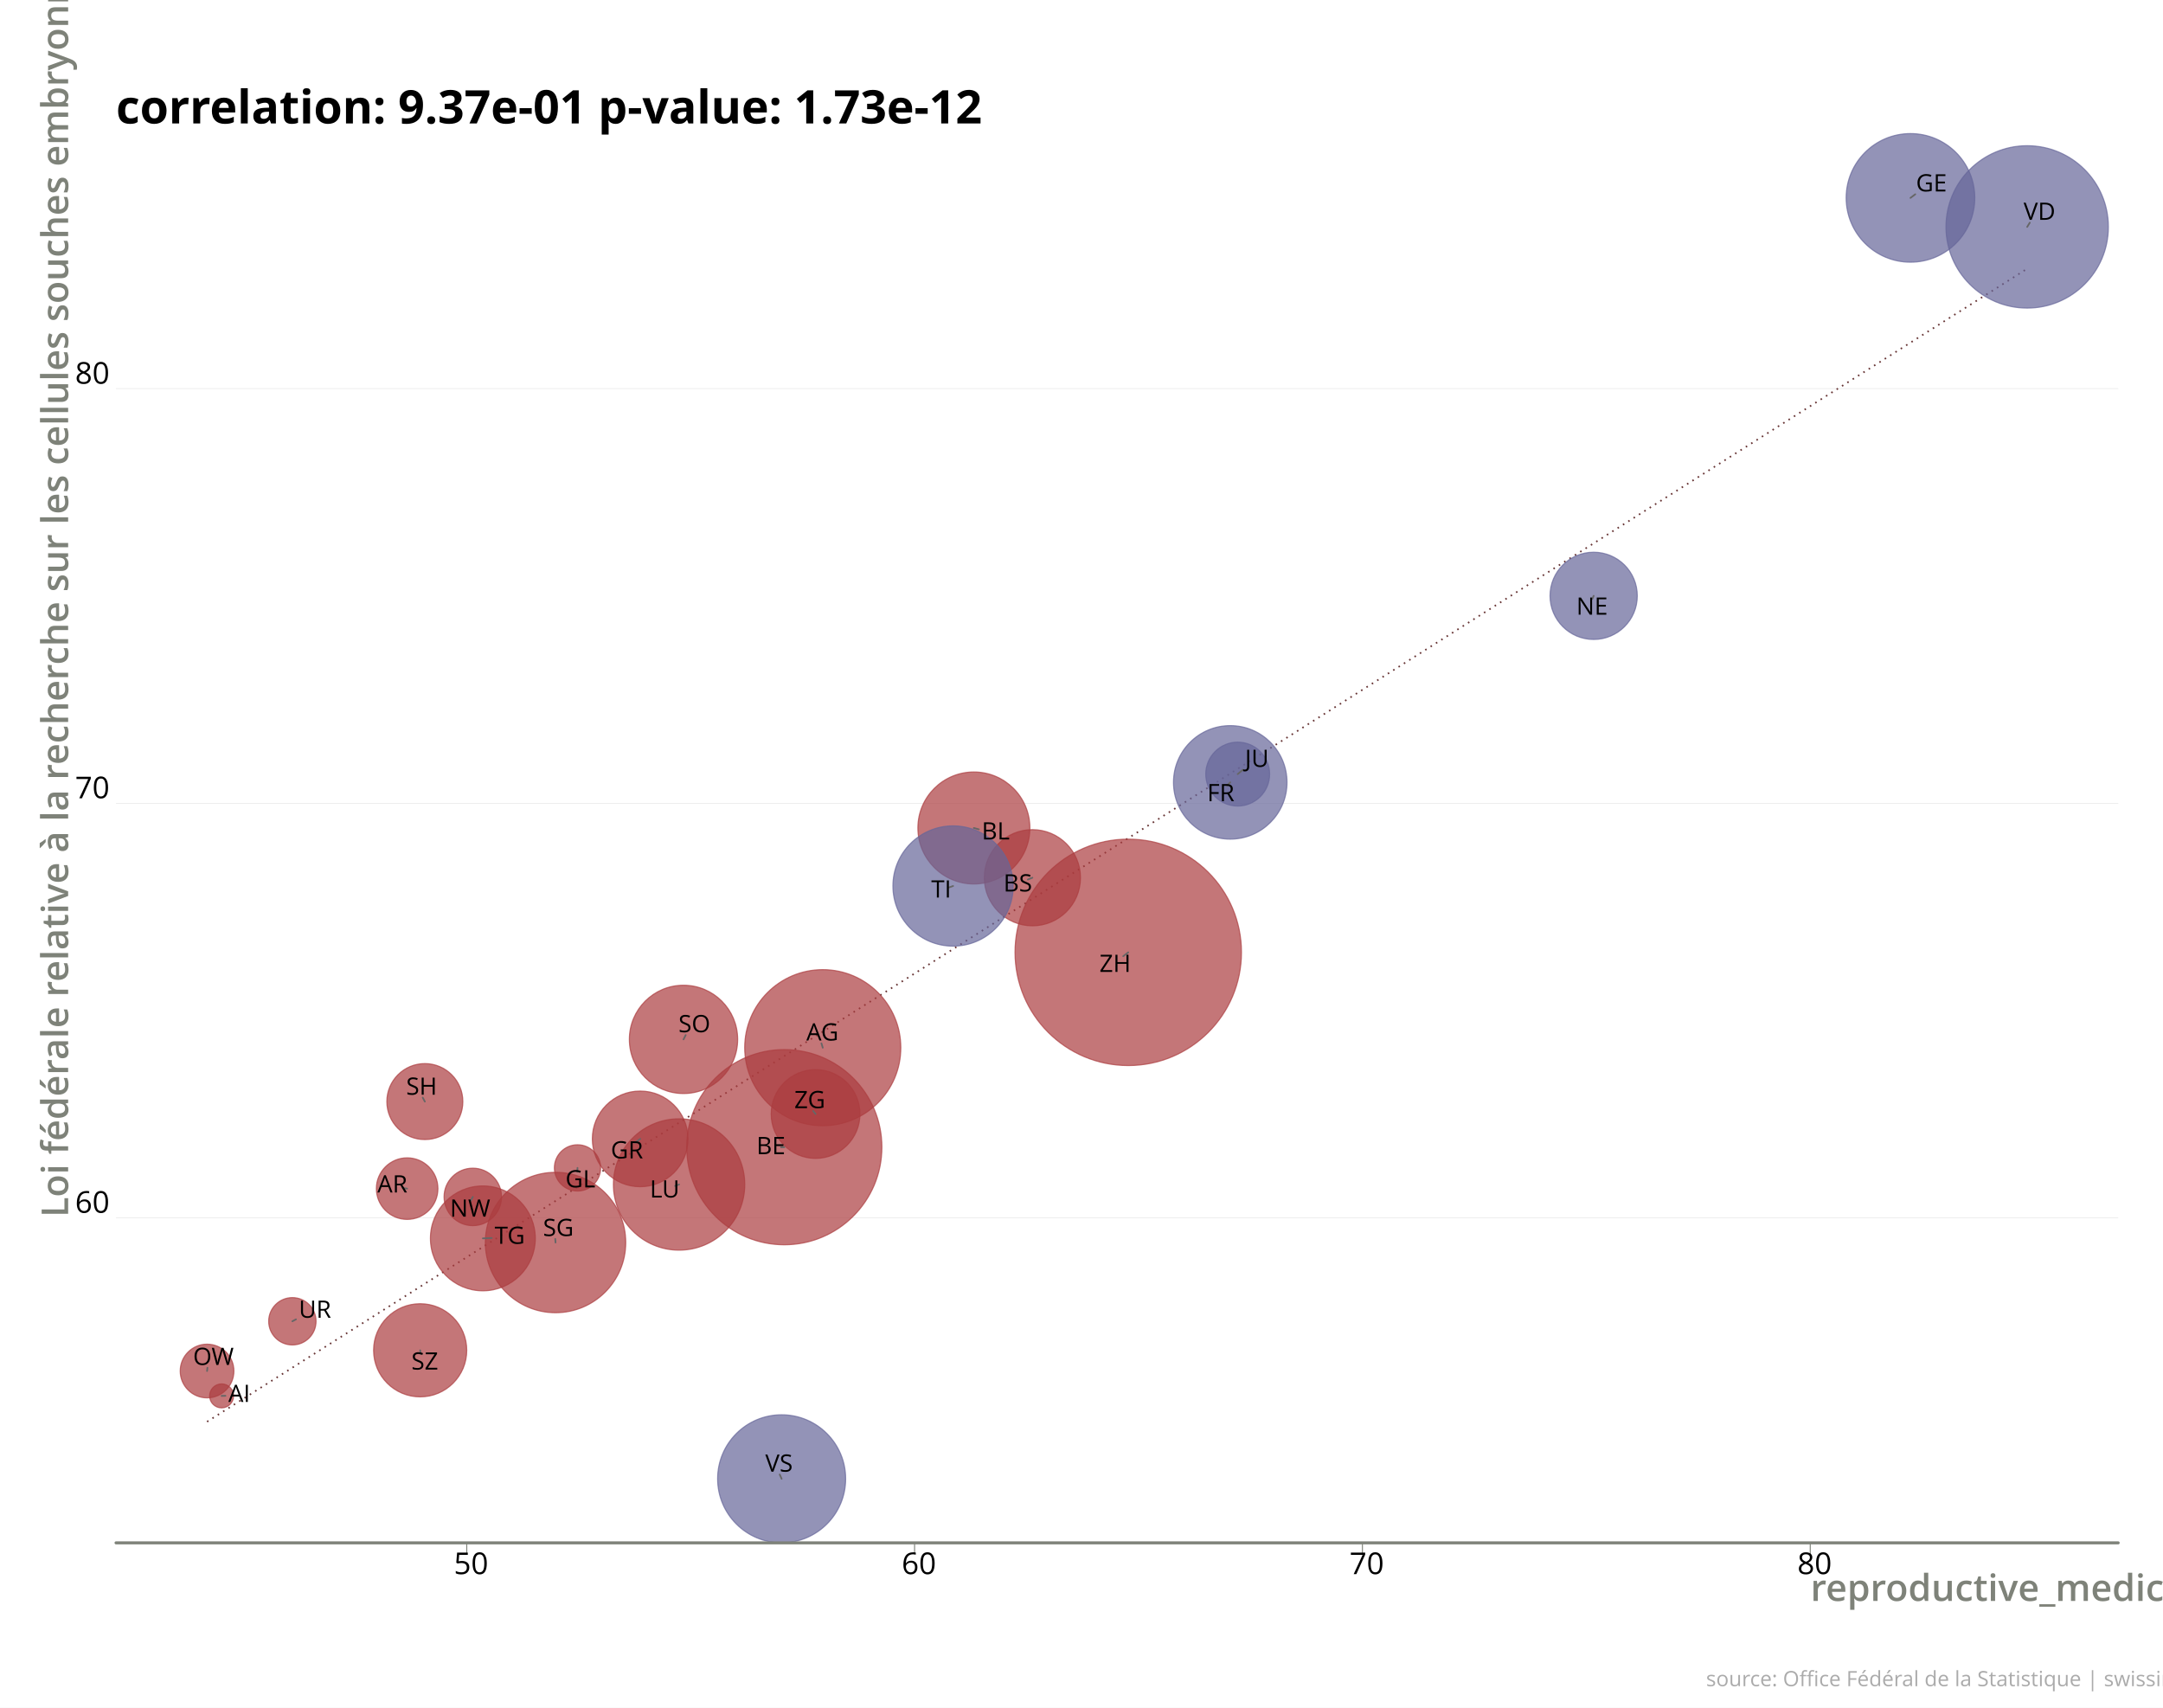
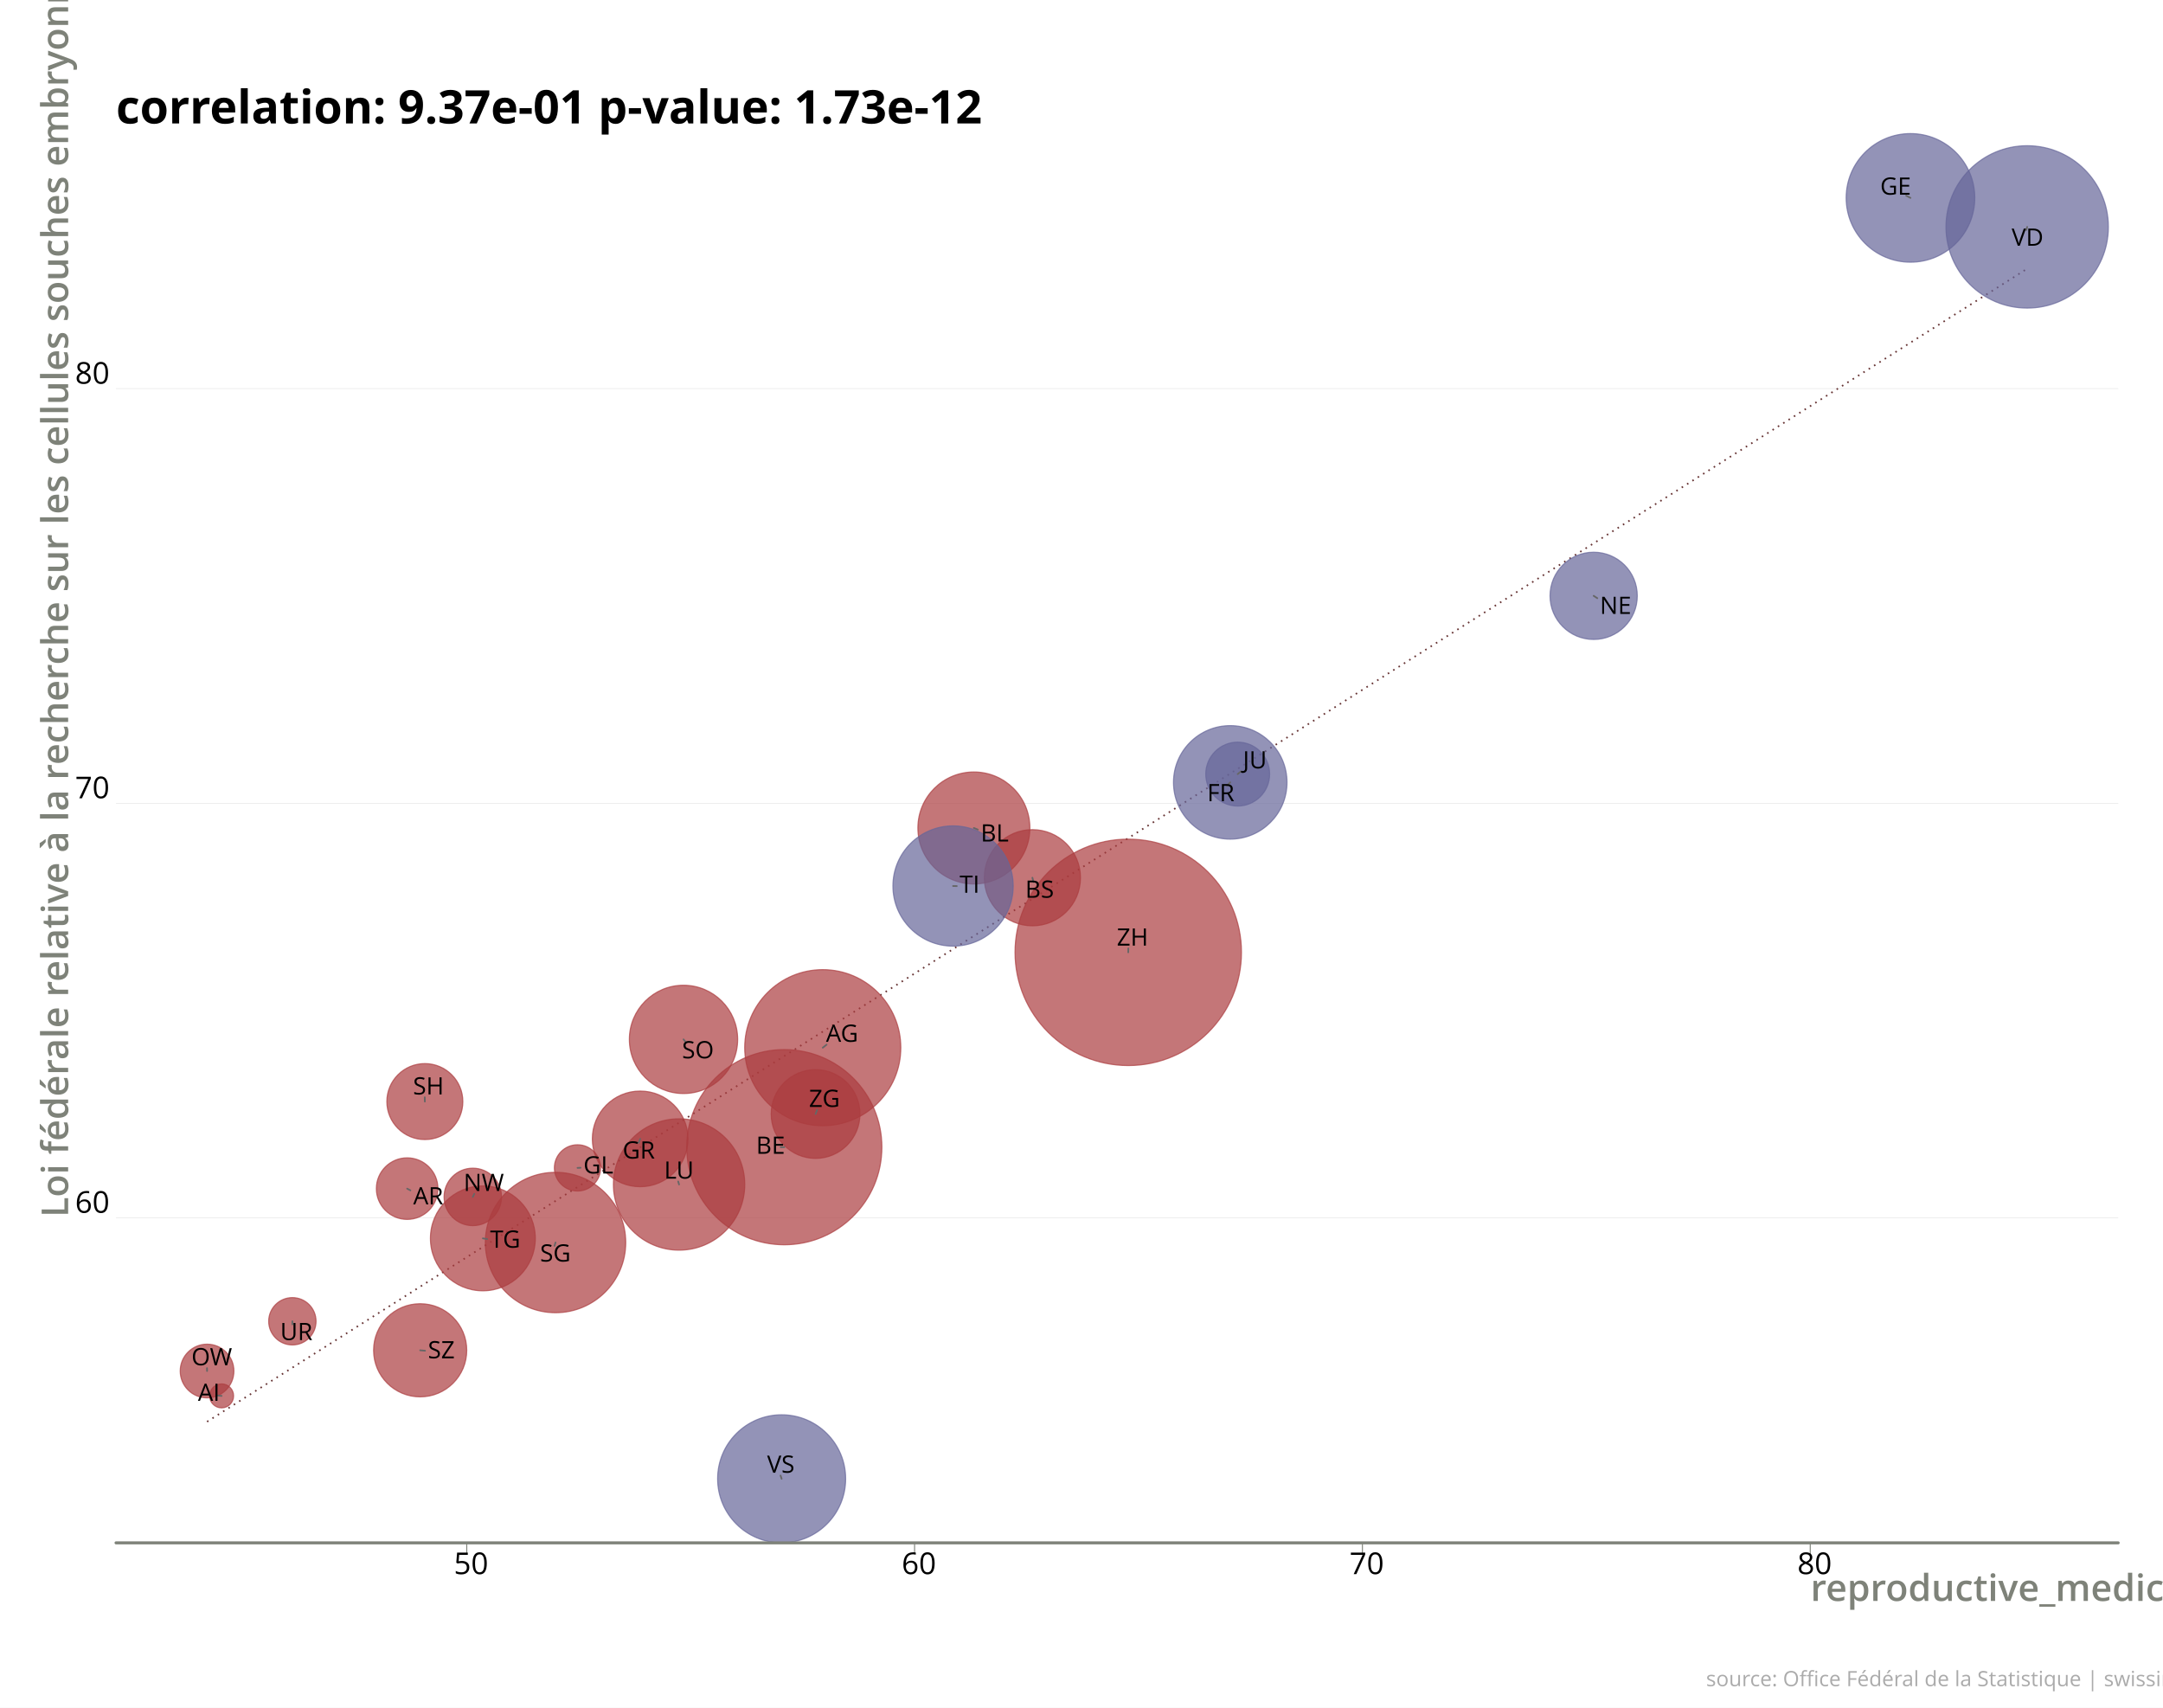
<svg xmlns="http://www.w3.org/2000/svg" viewBox="0 0 1368.00 1080.00">
  <defs>
    <style type="text/css">
    line, polyline, path, rect, circle {
      fill: none;
      stroke: #000000;
      stroke-linecap: round;
      stroke-linejoin: round;
      stroke-miterlimit: 10.00;
    }
  </style>
  </defs>
  <rect width="100%" height="100%" style="stroke: none; fill: #FFFFFF;" />
  <polyline points="73.40,770.06 1339.65,770.06 " style="stroke-width: 0.21; stroke: #D3D3D3;" />
  <polyline points="73.40,507.90 1339.65,507.90 " style="stroke-width: 0.21; stroke: #D3D3D3;" />
  <polyline points="73.40,245.74 1339.65,245.74 " style="stroke-width: 0.21; stroke: #D3D3D3;" />
  <polyline points="130.96,899.11 145.53,889.88 160.10,880.65 174.67,871.42 189.24,862.19 203.81,852.96 218.39,843.73 232.96,834.50 247.53,825.27 262.10,816.03 276.67,806.80 291.24,797.57 305.81,788.34 320.39,779.11 334.96,769.88 349.53,760.65 364.10,751.42 378.67,742.19 393.24,732.96 407.81,723.73 422.39,714.50 436.96,705.27 451.53,696.04 466.10,686.81 480.67,677.58 495.24,668.35 509.81,659.12 524.38,649.89 538.96,640.66 553.53,631.43 568.10,622.20 582.67,612.97 597.24,603.74 611.81,594.51 626.38,585.28 640.96,576.05 655.53,566.82 670.10,557.59 684.67,548.36 699.24,539.13 713.81,529.90 728.38,520.67 742.96,511.44 757.53,502.21 772.10,492.98 786.67,483.75 801.24,474.52 815.81,465.29 830.38,456.06 844.96,446.83 859.53,437.60 874.10,428.37 888.67,419.14 903.24,409.91 917.81,400.68 932.38,391.45 946.95,382.22 961.53,372.99 976.10,363.76 990.67,354.53 1005.24,345.30 1019.81,336.07 1034.38,326.84 1048.95,317.61 1063.53,308.38 1078.10,299.15 1092.67,289.92 1107.24,280.69 1121.81,271.46 1136.38,262.23 1150.95,253.00 1165.53,243.77 1180.10,234.54 1194.67,225.31 1209.24,216.08 1223.81,206.85 1238.38,197.62 1252.95,188.39 1267.53,179.16 1282.10,169.93 " style="stroke-width: 1.07; stroke: #663333; stroke-dasharray: 1,3; stroke-linecap: butt;" />
  <circle cx="520.36" cy="662.58" r="37.02pt" style="stroke-width: 0.71; stroke: #AB3D3F; stroke-opacity: 0.70; fill: #AB3D3F; fill-opacity: 0.70;" />
  <circle cx="140.16" cy="882.79" r="5.69pt" style="stroke-width: 0.71; stroke: #AB3D3F; stroke-opacity: 0.70; fill: #AB3D3F; fill-opacity: 0.70;" />
  <circle cx="257.50" cy="751.71" r="14.60pt" style="stroke-width: 0.71; stroke: #AB3D3F; stroke-opacity: 0.70; fill: #AB3D3F; fill-opacity: 0.70;" />
  <circle cx="496.03" cy="725.50" r="46.29pt" style="stroke-width: 0.71; stroke: #AB3D3F; stroke-opacity: 0.70; fill: #AB3D3F; fill-opacity: 0.70;" />
  <circle cx="615.94" cy="523.63" r="26.56pt" style="stroke-width: 0.71; stroke: #AB3D3F; stroke-opacity: 0.70; fill: #AB3D3F; fill-opacity: 0.70;" />
  <circle cx="652.94" cy="555.09" r="22.81pt" style="stroke-width: 0.71; stroke: #AB3D3F; stroke-opacity: 0.70; fill: #AB3D3F; fill-opacity: 0.70;" />
  <circle cx="778.08" cy="494.79" r="26.92pt" style="stroke-width: 0.71; stroke: #666699; stroke-opacity: 0.70; fill: #666699; fill-opacity: 0.70;" />
  <circle cx="1208.29" cy="125.15" r="30.50pt" style="stroke-width: 0.71; stroke: #666699; stroke-opacity: 0.70; fill: #666699; fill-opacity: 0.70;" />
  <circle cx="365.25" cy="738.60" r="10.97pt" style="stroke-width: 0.71; stroke: #AB3D3F; stroke-opacity: 0.70; fill: #AB3D3F; fill-opacity: 0.70;" />
  <circle cx="404.88" cy="720.25" r="22.69pt" style="stroke-width: 0.71; stroke: #AB3D3F; stroke-opacity: 0.70; fill: #AB3D3F; fill-opacity: 0.70;" />
  <circle cx="782.79" cy="489.55" r="15.15pt" style="stroke-width: 0.71; stroke: #666699; stroke-opacity: 0.70; fill: #666699; fill-opacity: 0.70;" />
  <circle cx="429.49" cy="749.09" r="31.15pt" style="stroke-width: 0.71; stroke: #AB3D3F; stroke-opacity: 0.70; fill: #AB3D3F; fill-opacity: 0.70;" />
  <circle cx="1007.92" cy="376.82" r="20.69pt" style="stroke-width: 0.71; stroke: #666699; stroke-opacity: 0.70; fill: #666699; fill-opacity: 0.70;" />
  <circle cx="299.03" cy="756.95" r="13.63pt" style="stroke-width: 0.71; stroke: #AB3D3F; stroke-opacity: 0.70; fill: #AB3D3F; fill-opacity: 0.70;" />
  <circle cx="130.96" cy="867.06" r="12.73pt" style="stroke-width: 0.71; stroke: #AB3D3F; stroke-opacity: 0.70; fill: #AB3D3F; fill-opacity: 0.70;" />
  <circle cx="351.35" cy="785.79" r="33.30pt" style="stroke-width: 0.71; stroke: #AB3D3F; stroke-opacity: 0.70; fill: #AB3D3F; fill-opacity: 0.70;" />
  <circle cx="268.70" cy="696.66" r="18.02pt" style="stroke-width: 0.71; stroke: #AB3D3F; stroke-opacity: 0.70; fill: #AB3D3F; fill-opacity: 0.70;" />
  <circle cx="432.29" cy="657.33" r="25.68pt" style="stroke-width: 0.71; stroke: #AB3D3F; stroke-opacity: 0.70; fill: #AB3D3F; fill-opacity: 0.70;" />
  <circle cx="265.74" cy="853.95" r="22.09pt" style="stroke-width: 0.71; stroke: #AB3D3F; stroke-opacity: 0.70; fill: #AB3D3F; fill-opacity: 0.70;" />
  <circle cx="305.39" cy="783.17" r="24.87pt" style="stroke-width: 0.71; stroke: #AB3D3F; stroke-opacity: 0.70; fill: #AB3D3F; fill-opacity: 0.70;" />
  <circle cx="602.77" cy="560.33" r="28.52pt" style="stroke-width: 0.71; stroke: #666699; stroke-opacity: 0.70; fill: #666699; fill-opacity: 0.70;" />
  <circle cx="184.91" cy="835.60" r="11.23pt" style="stroke-width: 0.71; stroke: #AB3D3F; stroke-opacity: 0.70; fill: #AB3D3F; fill-opacity: 0.70;" />
  <circle cx="1282.10" cy="143.50" r="38.51pt" style="stroke-width: 0.71; stroke: #666699; stroke-opacity: 0.70; fill: #666699; fill-opacity: 0.70;" />
  <circle cx="494.35" cy="935.22" r="30.36pt" style="stroke-width: 0.71; stroke: #666699; stroke-opacity: 0.70; fill: #666699; fill-opacity: 0.70;" />
  <circle cx="515.81" cy="704.52" r="21.05pt" style="stroke-width: 0.71; stroke: #AB3D3F; stroke-opacity: 0.70; fill: #AB3D3F; fill-opacity: 0.70;" />
  <circle cx="713.57" cy="602.28" r="53.70pt" style="stroke-width: 0.71; stroke: #AB3D3F; stroke-opacity: 0.70; fill: #AB3D3F; fill-opacity: 0.70;" />
-   <line x1="519.52" y1="659.84" x2="520.36" y2="662.58" style="stroke-width: 1.07; stroke: #666666;" />
-   <text x="509.97" y="658.04" style="font-size: 11.38pt; font-family: Open Sans;">AG</text>
-   <line x1="142.58" y1="882.73" x2="140.16" y2="882.79" style="stroke-width: 1.07; stroke: #666666;" />
-   <text x="144.38" y="886.60" style="font-size: 11.38pt; font-family: Open Sans;">AI</text>
-   <line x1="254.71" y1="751.32" x2="257.50" y2="751.71" style="stroke-width: 1.07; stroke: #666666;" />
-   <text x="238.67" y="754.13" style="font-size: 11.38pt; font-family: Open Sans;">AR</text>
-   <line x1="493.94" y1="725.56" x2="496.03" y2="725.50" style="stroke-width: 1.07; stroke: #666666;" />
-   <text x="478.43" y="729.88" style="font-size: 11.38pt; font-family: Open Sans;">BE</text>
-   <line x1="619.08" y1="524.50" x2="615.94" y2="523.63" style="stroke-width: 1.07; stroke: #666666;" />
-   <text x="620.88" y="530.90" style="font-size: 11.38pt; font-family: Open Sans;">BL</text>
-   <line x1="650.05" y1="556.25" x2="652.94" y2="555.09" style="stroke-width: 1.07; stroke: #666666;" />
-   <text x="634.63" y="563.78" style="font-size: 11.38pt; font-family: Open Sans;">BS</text>
-   <line x1="776.03" y1="496.77" x2="778.08" y2="494.79" style="stroke-width: 1.07; stroke: #666666;" />
-   <text x="763.50" y="506.70" style="font-size: 11.38pt; font-family: Open Sans;">FR</text>
-   <line x1="1211.33" y1="122.86" x2="1208.29" y2="125.15" style="stroke-width: 1.07; stroke: #666666;" />
-   <text x="1211.80" y="121.06" style="font-size: 11.38pt; font-family: Open Sans;">GE</text>
-   <line x1="365.09" y1="741.00" x2="365.25" y2="738.60" style="stroke-width: 1.07; stroke: #666666;" />
-   <text x="357.62" y="750.93" style="font-size: 11.38pt; font-family: Open Sans;">GL</text>
-   <line x1="401.68" y1="722.69" x2="404.88" y2="720.25" style="stroke-width: 1.07; stroke: #666666;" />
-   <text x="386.32" y="732.61" style="font-size: 11.38pt; font-family: Open Sans;">GR</text>
-   <line x1="786.06" y1="486.80" x2="782.79" y2="489.55" style="stroke-width: 1.07; stroke: #666666;" />
-   <text x="787.38" y="485.00" style="font-size: 11.38pt; font-family: Open Sans;">JU</text>
-   <line x1="426.98" y1="750.01" x2="429.49" y2="749.09" style="stroke-width: 1.07; stroke: #666666;" />
-   <text x="410.99" y="757.32" style="font-size: 11.38pt; font-family: Open Sans;">LU</text>
-   <line x1="1007.04" y1="378.80" x2="1007.92" y2="376.82" style="stroke-width: 1.07; stroke: #666666;" />
-   <text x="996.96" y="388.72" style="font-size: 11.38pt; font-family: Open Sans;">NE</text>
-   <line x1="297.55" y1="759.51" x2="299.03" y2="756.95" style="stroke-width: 1.07; stroke: #666666;" />
-   <text x="284.59" y="769.44" style="font-size: 11.38pt; font-family: Open Sans;">NW</text>
-   <line x1="131.18" y1="865.03" x2="130.96" y2="867.06" style="stroke-width: 1.07; stroke: #666666;" />
-   <text x="122.11" y="863.23" style="font-size: 11.38pt; font-family: Open Sans;">OW</text>
-   <line x1="351.17" y1="783.49" x2="351.35" y2="785.79" style="stroke-width: 1.07; stroke: #666666;" />
-   <text x="343.45" y="781.69" style="font-size: 11.38pt; font-family: Open Sans;">SG</text>
-   <line x1="267.34" y1="694.13" x2="268.70" y2="696.66" style="stroke-width: 1.07; stroke: #666666;" />
-   <text x="256.88" y="692.33" style="font-size: 11.38pt; font-family: Open Sans;">SH</text>
-   <line x1="433.68" y1="654.60" x2="432.29" y2="657.33" style="stroke-width: 1.07; stroke: #666666;" />
-   <text x="429.10" y="652.80" style="font-size: 11.38pt; font-family: Open Sans;">SO</text>
-   <line x1="265.96" y1="856.22" x2="265.74" y2="853.95" style="stroke-width: 1.07; stroke: #666666;" />
-   <text x="260.18" y="866.14" style="font-size: 11.38pt; font-family: Open Sans;">SZ</text>
-   <line x1="311.02" y1="782.94" x2="305.39" y2="783.17" style="stroke-width: 1.07; stroke: #666666;" />
-   <text x="312.82" y="786.63" style="font-size: 11.38pt; font-family: Open Sans;">TG</text>
-   <line x1="600.24" y1="561.23" x2="602.77" y2="560.33" style="stroke-width: 1.07; stroke: #666666;" />
-   <text x="588.97" y="567.62" style="font-size: 11.38pt; font-family: Open Sans;">TI</text>
-   <line x1="187.19" y1="834.38" x2="184.91" y2="835.60" style="stroke-width: 1.07; stroke: #666666;" />
-   <text x="188.99" y="833.37" style="font-size: 11.38pt; font-family: Open Sans;">UR</text>
-   <line x1="1283.75" y1="140.83" x2="1282.10" y2="143.50" style="stroke-width: 1.07; stroke: #666666;" />
-   <text x="1279.84" y="139.03" style="font-size: 11.38pt; font-family: Open Sans;">VD</text>
-   <line x1="493.14" y1="932.51" x2="494.35" y2="935.22" style="stroke-width: 1.07; stroke: #666666;" />
-   <text x="484.02" y="930.71" style="font-size: 11.38pt; font-family: Open Sans;">VS</text>
-   <line x1="514.32" y1="702.61" x2="515.81" y2="704.52" style="stroke-width: 1.07; stroke: #666666;" />
-   <text x="502.36" y="700.81" style="font-size: 11.38pt; font-family: Open Sans;">ZG</text>
-   <line x1="710.39" y1="604.72" x2="713.57" y2="602.28" style="stroke-width: 1.07; stroke: #666666;" />
-   <text x="695.34" y="614.65" style="font-size: 11.38pt; font-family: Open Sans;">ZH</text>
+   <line x1="522.77" y1="660.67" x2="520.36" y2="662.58" style="stroke-width: 1.07; stroke: #666666;" />
+   <text x="522.41" y="658.87" style="font-size: 11.38pt; font-family: Open Sans;">AG</text>
+   <line x1="137.37" y1="882.53" x2="140.16" y2="882.79" style="stroke-width: 1.07; stroke: #666666;" />
+   <text x="125.19" y="885.92" style="font-size: 11.38pt; font-family: Open Sans;">AI</text>
+   <line x1="259.55" y1="752.81" x2="257.50" y2="751.71" style="stroke-width: 1.07; stroke: #666666;" />
+   <text x="261.35" y="761.65" style="font-size: 11.38pt; font-family: Open Sans;">AR</text>
+   <line x1="493.71" y1="725.52" x2="496.03" y2="725.50" style="stroke-width: 1.07; stroke: #666666;" />
+   <text x="478.20" y="729.66" style="font-size: 11.38pt; font-family: Open Sans;">BE</text>
+   <line x1="618.44" y1="524.66" x2="615.94" y2="523.63" style="stroke-width: 1.07; stroke: #666666;" />
+   <text x="620.24" y="532.18" style="font-size: 11.38pt; font-family: Open Sans;">BL</text>
+   <line x1="653.66" y1="557.82" x2="652.94" y2="555.09" style="stroke-width: 1.07; stroke: #666666;" />
+   <text x="648.42" y="567.74" style="font-size: 11.38pt; font-family: Open Sans;">BS</text>
+   <line x1="776.02" y1="496.78" x2="778.08" y2="494.79" style="stroke-width: 1.07; stroke: #666666;" />
+   <text x="763.49" y="506.71" style="font-size: 11.38pt; font-family: Open Sans;">FR</text>
+   <line x1="1205.57" y1="123.74" x2="1208.29" y2="125.15" style="stroke-width: 1.07; stroke: #666666;" />
+   <text x="1189.15" y="123.12" style="font-size: 11.38pt; font-family: Open Sans;">GE</text>
+   <line x1="367.18" y1="738.51" x2="365.25" y2="738.60" style="stroke-width: 1.07; stroke: #666666;" />
+   <text x="368.98" y="742.13" style="font-size: 11.38pt; font-family: Open Sans;">GL</text>
+   <line x1="403.84" y1="722.79" x2="404.88" y2="720.25" style="stroke-width: 1.07; stroke: #666666;" />
+   <text x="393.78" y="732.71" style="font-size: 11.38pt; font-family: Open Sans;">GR</text>
+   <line x1="784.90" y1="487.74" x2="782.79" y2="489.55" style="stroke-width: 1.07; stroke: #666666;" />
+   <text x="786.09" y="485.94" style="font-size: 11.38pt; font-family: Open Sans;">JU</text>
+   <line x1="428.91" y1="747.19" x2="429.49" y2="749.09" style="stroke-width: 1.07; stroke: #666666;" />
+   <text x="420.02" y="745.39" style="font-size: 11.38pt; font-family: Open Sans;">LU</text>
+   <line x1="1010.23" y1="378.32" x2="1007.92" y2="376.82" style="stroke-width: 1.07; stroke: #666666;" />
+   <text x="1011.84" y="388.24" style="font-size: 11.38pt; font-family: Open Sans;">NE</text>
+   <line x1="299.97" y1="755.00" x2="299.03" y2="756.95" style="stroke-width: 1.07; stroke: #666666;" />
+   <text x="293.21" y="753.20" style="font-size: 11.38pt; font-family: Open Sans;">NW</text>
+   <line x1="130.92" y1="865.24" x2="130.96" y2="867.06" style="stroke-width: 1.07; stroke: #666666;" />
+   <text x="121.08" y="863.44" style="font-size: 11.38pt; font-family: Open Sans;">OW</text>
+   <line x1="350.68" y1="787.91" x2="351.35" y2="785.79" style="stroke-width: 1.07; stroke: #666666;" />
+   <text x="341.57" y="797.84" style="font-size: 11.38pt; font-family: Open Sans;">SG</text>
+   <line x1="268.65" y1="693.95" x2="268.70" y2="696.66" style="stroke-width: 1.07; stroke: #666666;" />
+   <text x="261.22" y="692.15" style="font-size: 11.38pt; font-family: Open Sans;">SH</text>
+   <line x1="434.01" y1="659.40" x2="432.29" y2="657.33" style="stroke-width: 1.07; stroke: #666666;" />
+   <text x="431.36" y="669.32" style="font-size: 11.38pt; font-family: Open Sans;">SO</text>
+   <line x1="268.83" y1="854.23" x2="265.74" y2="853.95" style="stroke-width: 1.07; stroke: #666666;" />
+   <text x="270.63" y="859.02" style="font-size: 11.38pt; font-family: Open Sans;">SZ</text>
+   <line x1="308.16" y1="783.60" x2="305.39" y2="783.17" style="stroke-width: 1.07; stroke: #666666;" />
+   <text x="309.96" y="789.08" style="font-size: 11.38pt; font-family: Open Sans;">TG</text>
+   <line x1="605.12" y1="560.38" x2="602.77" y2="560.33" style="stroke-width: 1.07; stroke: #666666;" />
+   <text x="606.92" y="564.59" style="font-size: 11.38pt; font-family: Open Sans;">TI</text>
+   <line x1="184.90" y1="837.56" x2="184.91" y2="835.60" style="stroke-width: 1.07; stroke: #666666;" />
+   <text x="177.22" y="847.49" style="font-size: 11.38pt; font-family: Open Sans;">UR</text>
+   <line x1="1281.52" y1="145.48" x2="1282.10" y2="143.50" style="stroke-width: 1.07; stroke: #666666;" />
+   <text x="1272.29" y="155.40" style="font-size: 11.38pt; font-family: Open Sans;">VD</text>
+   <line x1="493.66" y1="933.18" x2="494.35" y2="935.22" style="stroke-width: 1.07; stroke: #666666;" />
+   <text x="485.16" y="931.38" style="font-size: 11.38pt; font-family: Open Sans;">VS</text>
+   <line x1="516.82" y1="701.84" x2="515.81" y2="704.52" style="stroke-width: 1.07; stroke: #666666;" />
+   <text x="511.62" y="700.04" style="font-size: 11.38pt; font-family: Open Sans;">ZG</text>
+   <line x1="713.62" y1="599.80" x2="713.57" y2="602.28" style="stroke-width: 1.07; stroke: #666666;" />
+   <text x="706.32" y="598.00" style="font-size: 11.38pt; font-family: Open Sans;">ZH</text>
  <text x="47.49" y="767.00" style="font-size: 14.30pt; font-family: Open Sans;">60</text>
  <text x="47.49" y="504.84" style="font-size: 14.30pt; font-family: Open Sans;">70</text>
  <text x="47.49" y="242.68" style="font-size: 14.30pt; font-family: Open Sans;">80</text>
  <polyline points="73.40,975.73 1339.65,975.73 " style="stroke-width: 1.92; stroke: #7E8279;" />
  <polyline points="295.20,983.10 295.20,975.73 " style="stroke-width: 0.64; stroke: #7E8279; stroke-linecap: butt;" />
  <polyline points="578.43,983.10 578.43,975.73 " style="stroke-width: 0.64; stroke: #7E8279; stroke-linecap: butt;" />
  <polyline points="861.67,983.10 861.67,975.73 " style="stroke-width: 0.64; stroke: #7E8279; stroke-linecap: butt;" />
  <polyline points="1144.90,983.10 1144.90,975.73 " style="stroke-width: 0.64; stroke: #7E8279; stroke-linecap: butt;" />
  <text x="287.02" y="995.50" style="font-size: 14.30pt; font-family: Open Sans;">50</text>
  <text x="570.26" y="995.50" style="font-size: 14.30pt; font-family: Open Sans;">60</text>
  <text x="853.49" y="995.50" style="font-size: 14.30pt; font-family: Open Sans;">70</text>
  <text x="1136.73" y="995.50" style="font-size: 14.30pt; font-family: Open Sans;">80</text>
  <text x="1145.06" y="1012.45" style="font-size: 17.60pt; fill: #7E8279; font-family: Open Sans Semibold;">reproductive_medicine</text>
  <text transform="translate(43.10,769.82) rotate(-90)" style="font-size: 17.60pt; fill: #7E8279; font-family: Open Sans Semibold;">Loi fédérale relative à la recherche sur les cellules souches embryonnaires (2004)</text>
  <text x="73.40" y="78.07" style="font-size: 22.00pt; font-weight: bold; font-family: Open Sans;">correlation: 9.37e-01   p-value: 1.73e-12</text>
  <text x="1079.01" y="1066.38" style="font-size: 10.00pt; fill: #737373; fill-opacity: 0.60; font-family: Open Sans;">source: Office Fédéral de la Statistique | swissinfo.ch </text>
</svg>
